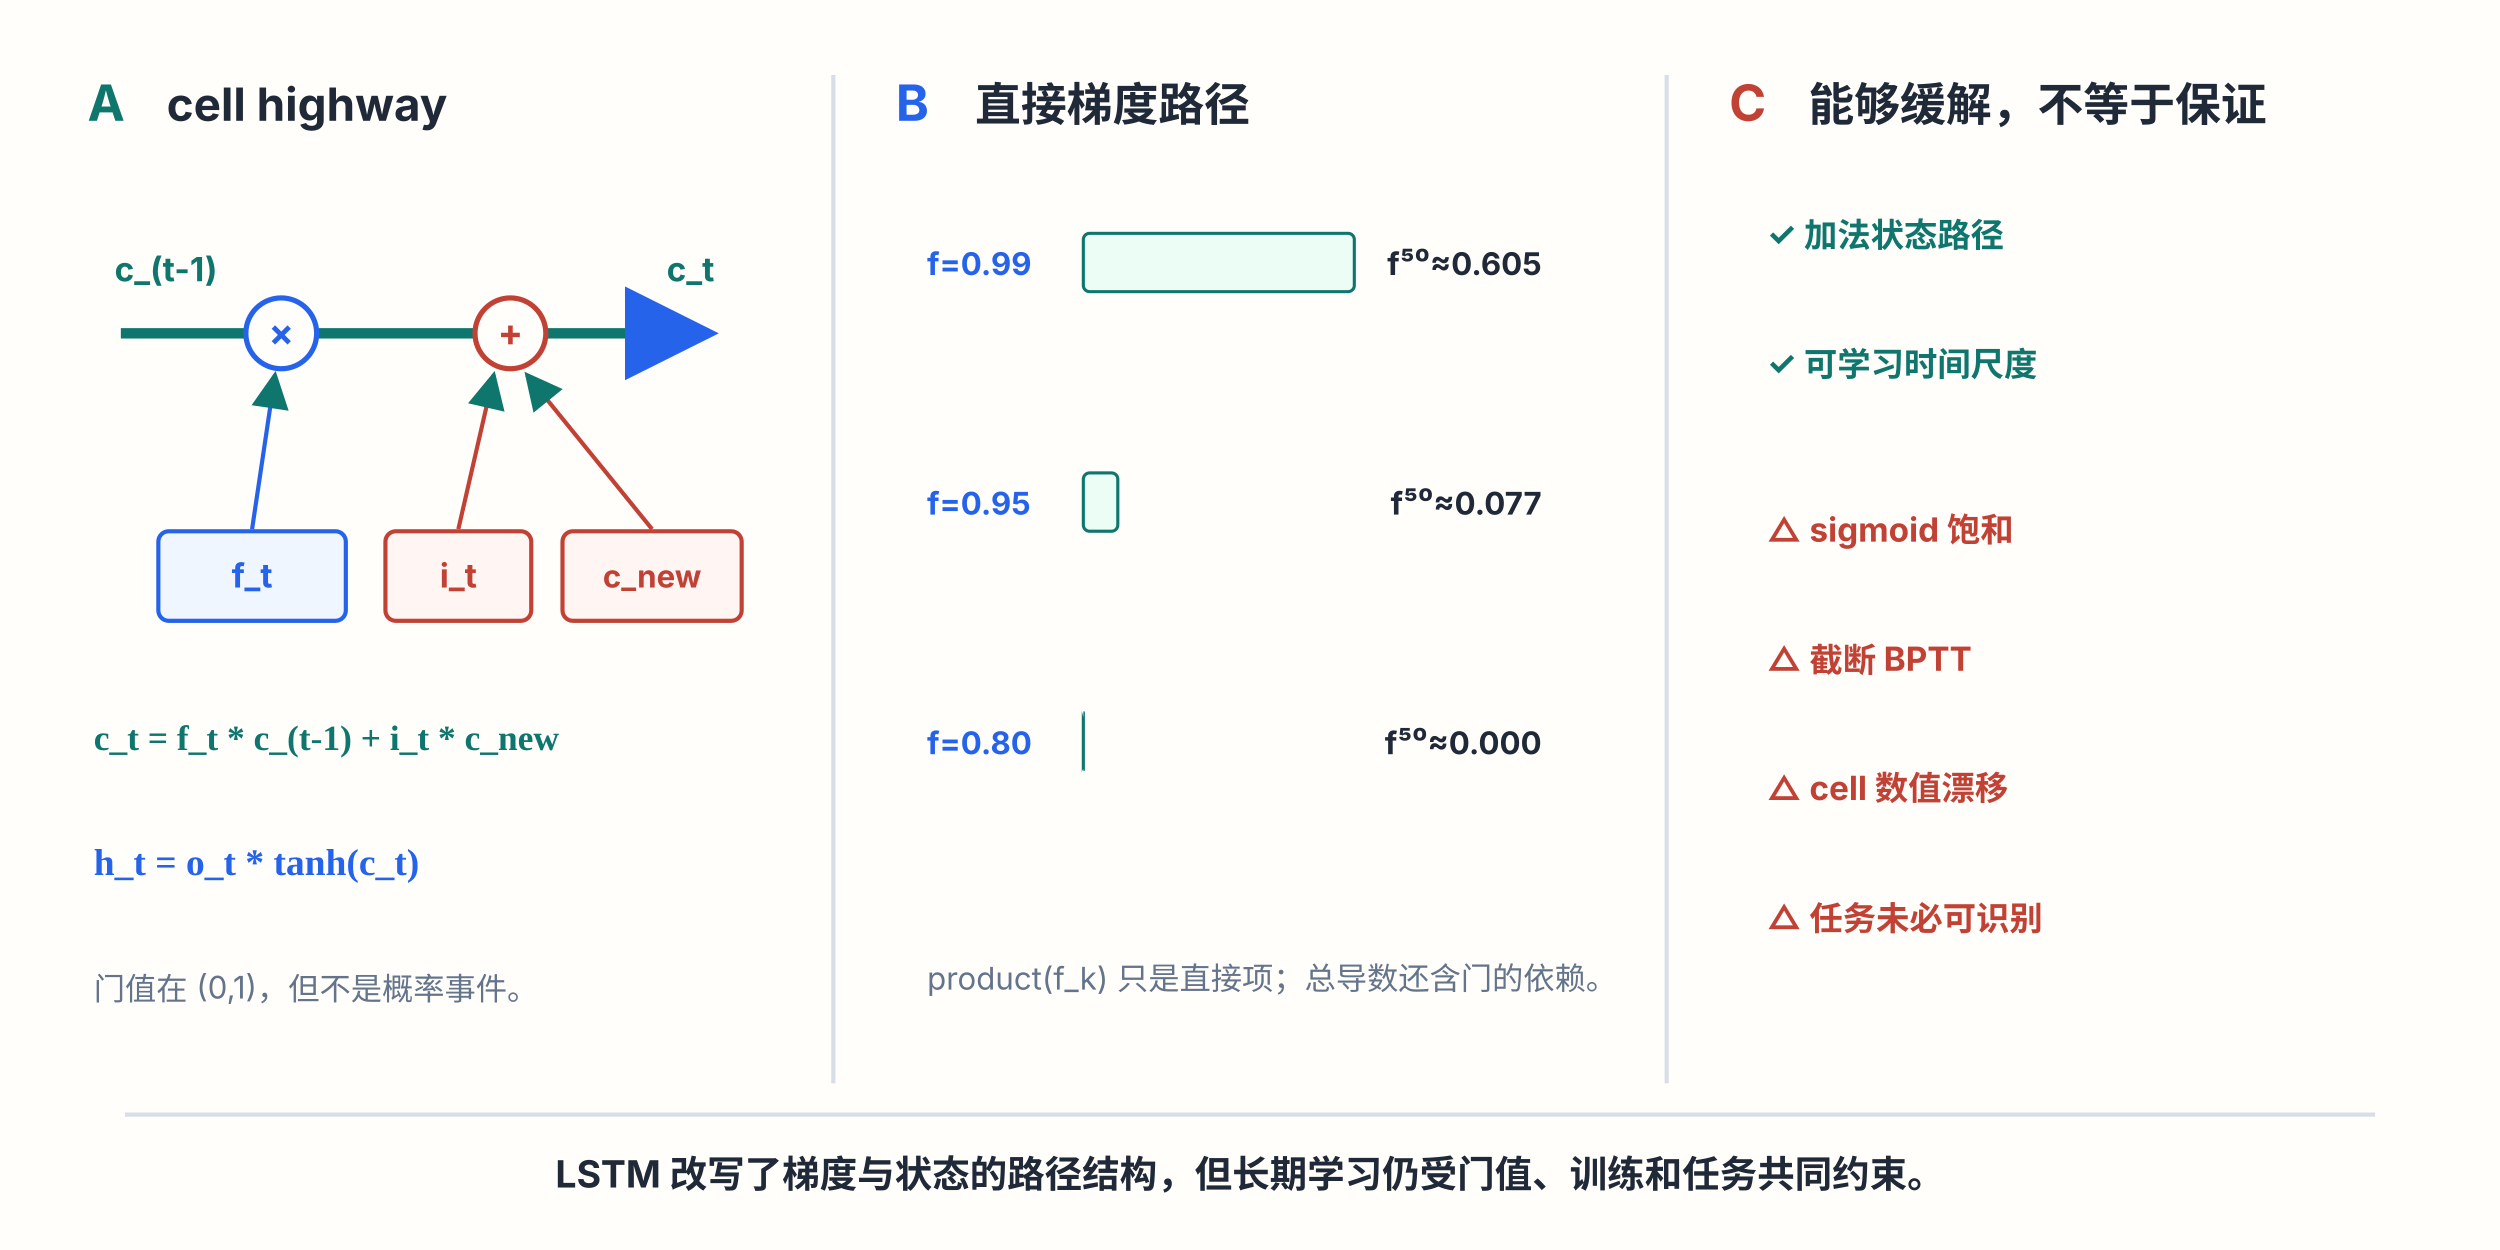
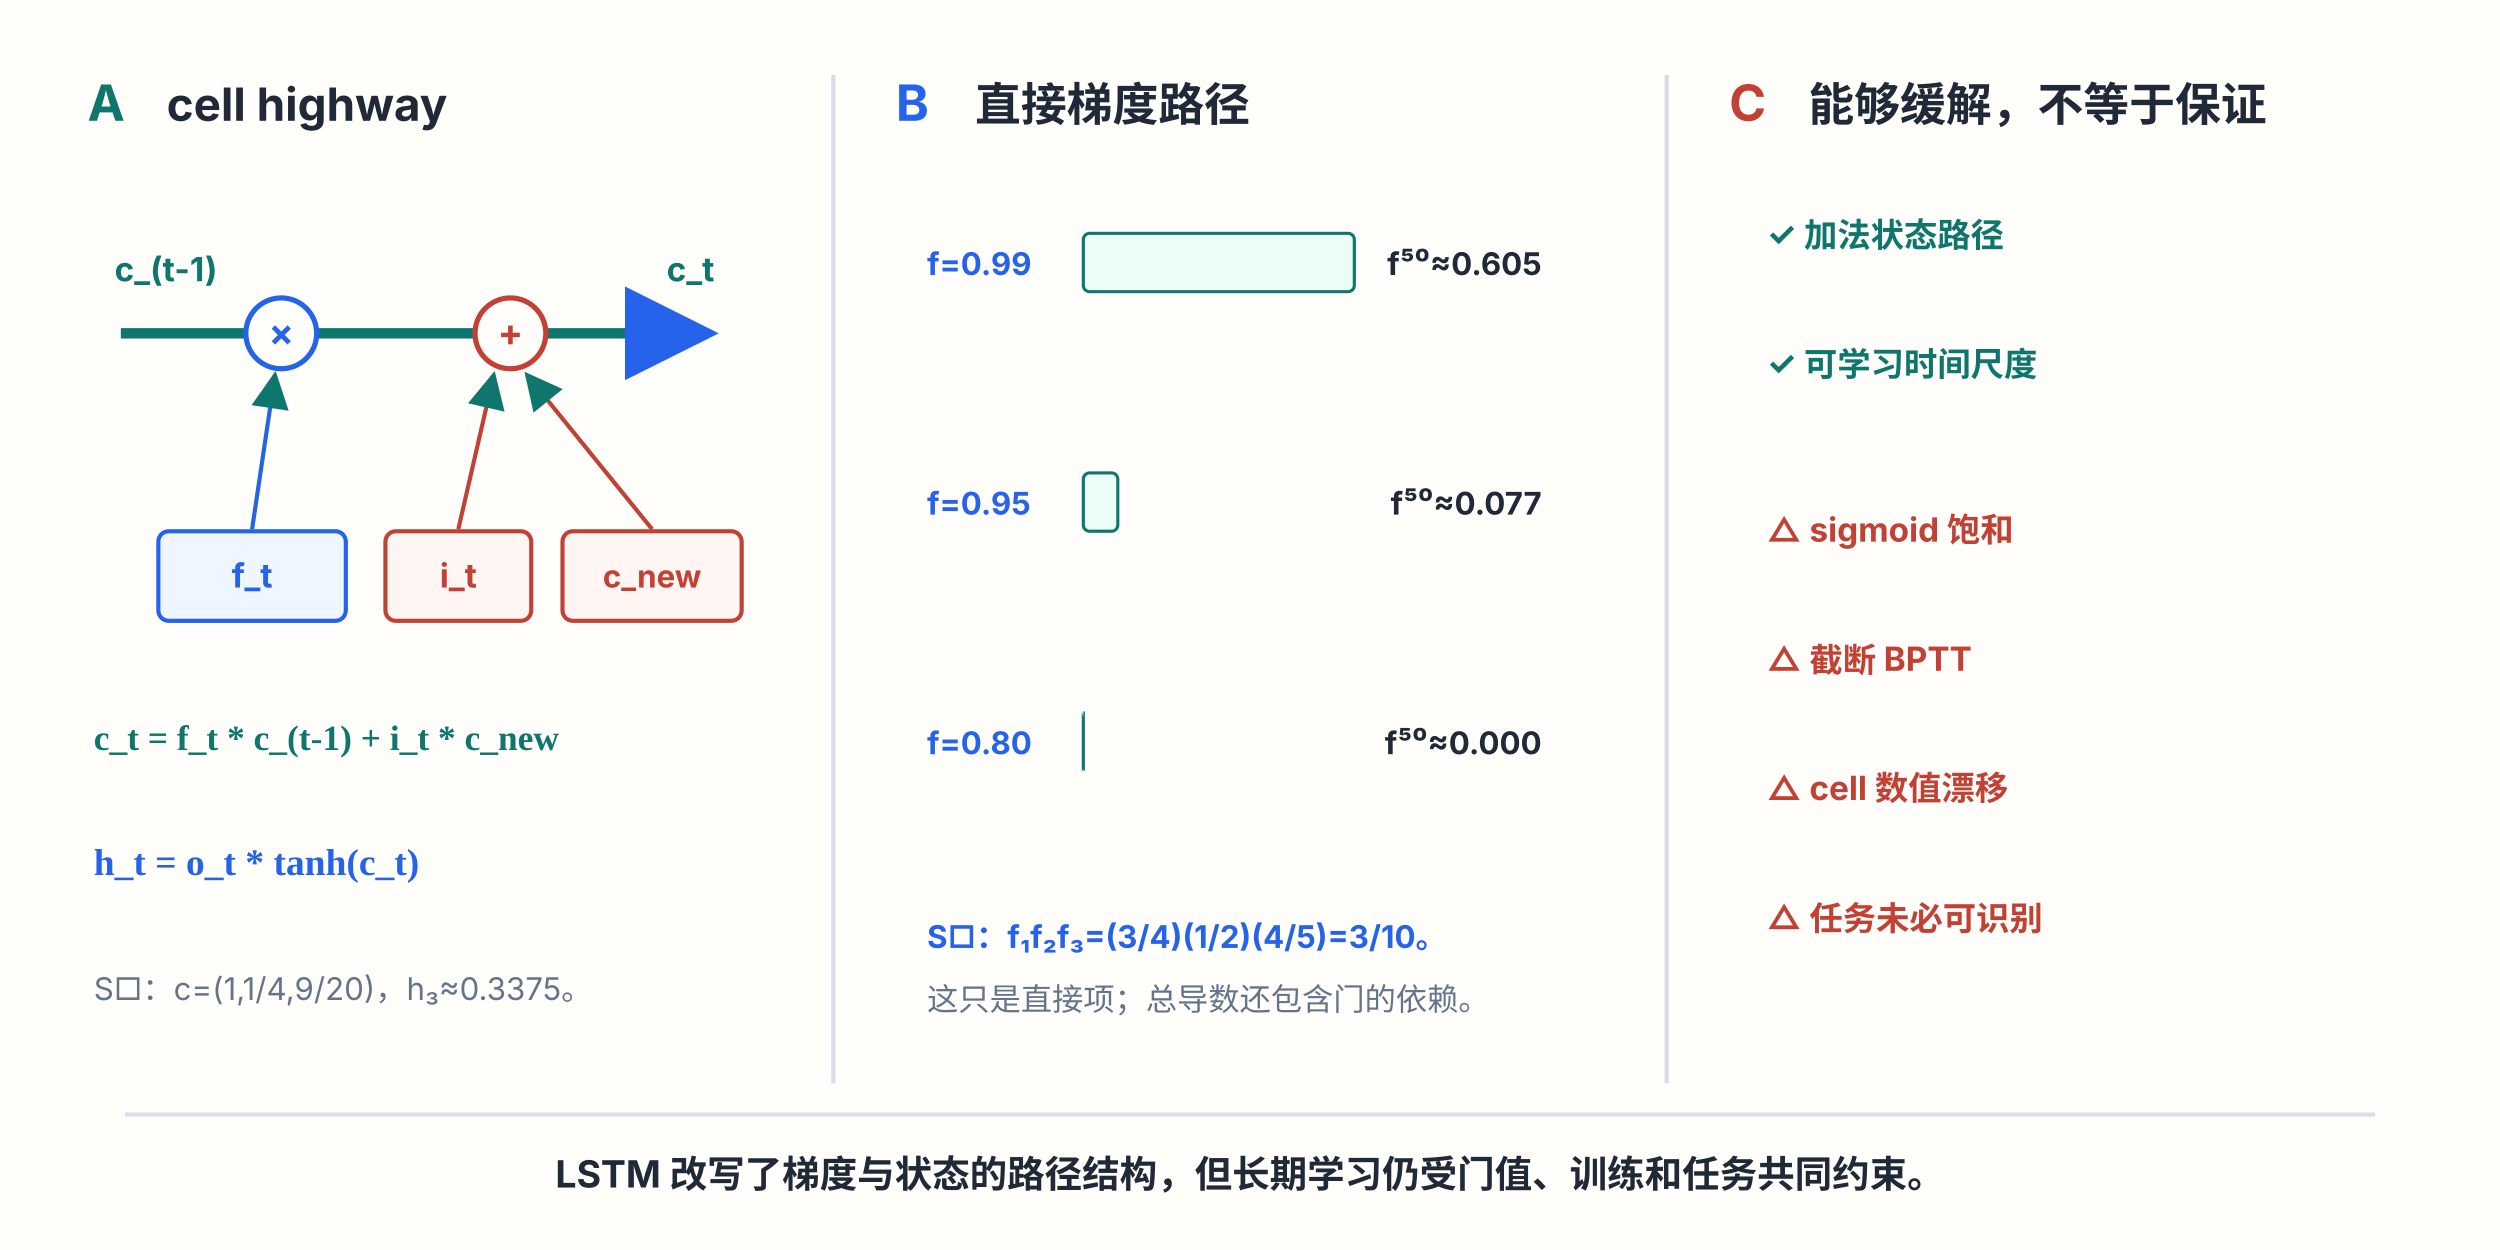
<svg xmlns="http://www.w3.org/2000/svg" width="1200" height="600" viewBox="0 0 1200 600" role="img" aria-labelledby="title desc">
  <defs>
    <marker id="a0" markerWidth="9" markerHeight="9" refX="8" refY="4.5" orient="auto">
      <path d="M0 0L9 4.5L0 9Z" fill="#0F766E" />
    </marker>
    <marker id="a1" markerWidth="9" markerHeight="9" refX="8" refY="4.5" orient="auto">
      <path d="M0 0L9 4.5L0 9Z" fill="#2563EB" />
    </marker>
    <marker id="a2" markerWidth="9" markerHeight="9" refX="8" refY="4.5" orient="auto">
      <path d="M0 0L9 4.5L0 9Z" fill="#C24135" />
    </marker>
    <marker id="a3" markerWidth="9" markerHeight="9" refX="8" refY="4.5" orient="auto">
      <path d="M0 0L9 4.5L0 9Z" fill="#1F2937" />
    </marker>
    <style>text{font-family:Inter,"PingFang SC","Noto Sans CJK SC",sans-serif}.math{font-family:STIX Two Text,"Times New Roman",serif}</style>
  </defs>
  <rect width="1200" height="600" fill="#FFFEFB" />
  <line x1="400" y1="36" x2="400" y2="520" stroke="#D7DEE8" stroke-width="2" />
  <line x1="800" y1="36" x2="800" y2="520" stroke="#D7DEE8" stroke-width="2" />
  <text x="42" y="58" font-size="24" font-weight="700" text-anchor="start" fill="#0F766E">A</text>
  <text x="80" y="58" font-size="22" font-weight="700" text-anchor="start" fill="#1F2937">cell highway</text>
  <line x1="58" y1="160" x2="340" y2="160" stroke="#0F766E" stroke-width="5" marker-end="url(#a1)" />
  <text x="55" y="135" font-size="16" font-weight="700" text-anchor="start" fill="#0F766E">c_(t-1)</text>
  <text x="320" y="135" font-size="16" font-weight="700" text-anchor="start" fill="#0F766E">c_t</text>
  <circle cx="135" cy="160" r="17" fill="#FFFEFB" stroke="#2563EB" stroke-width="2.5" />
  <text x="135" y="166" font-size="18" font-weight="700" text-anchor="middle" fill="#2563EB">×</text>
  <circle cx="245" cy="160" r="17" fill="#FFFEFB" stroke="#C24135" stroke-width="2.5" />
  <text x="245" y="166" font-size="18" font-weight="700" text-anchor="middle" fill="#C24135">+</text>
  <rect x="76" y="255" width="90" height="43" rx="5" fill="#EFF6FF" stroke="#2563EB" stroke-width="2" />
  <text x="121" y="282" font-size="16" font-weight="700" text-anchor="middle" fill="#2563EB">f_t</text>
  <line x1="121" y1="254" x2="132" y2="180" stroke="#2563EB" stroke-width="2" marker-end="url(#a0)" />
  <rect x="185" y="255" width="70" height="43" rx="5" fill="#FFF5F2" stroke="#C24135" stroke-width="2" />
  <text x="220" y="282" font-size="16" font-weight="700" text-anchor="middle" fill="#C24135">i_t</text>
  <rect x="270" y="255" width="86" height="43" rx="5" fill="#FFF5F2" stroke="#C24135" stroke-width="2" />
  <text x="313" y="282" font-size="15" font-weight="700" text-anchor="middle" fill="#C24135">c_new</text>
  <line x1="220" y1="254" x2="237" y2="180" stroke="#C24135" stroke-width="2" marker-end="url(#a0)" />
  <line x1="313" y1="254" x2="253" y2="180" stroke="#C24135" stroke-width="2" marker-end="url(#a0)" />
  <text x="45" y="360" font-size="17" font-weight="700" text-anchor="start" fill="#0F766E" class="math">c_t = f_t * c_(t-1) + i_t * c_new</text>
  <text x="45" y="420" font-size="18" font-weight="700" text-anchor="start" fill="#2563EB" class="math">h_t = o_t * tanh(c_t)</text>
-   <text x="45" y="480" font-size="15" font-weight="400" text-anchor="start" fill="#64748B">门值在 (0,1)，但不是概率事件。</text>
+   <text x="45" y="480" font-size="15" font-weight="400" text-anchor="start" fill="#64748B">S□：c=(1,1/4,9/20)，h₃≈0.3375。</text>
  <text x="430" y="58" font-size="24" font-weight="700" text-anchor="start" fill="#2563EB">B</text>
  <text x="468" y="58" font-size="22" font-weight="700" text-anchor="start" fill="#1F2937">直接梯度路径</text>
  <text x="445" y="132" font-size="15" font-weight="700" text-anchor="start" fill="#2563EB">f=0.99</text>
  <rect x="520" y="112" width="130.076" height="28" rx="3" fill="#ECFDF5" stroke="#0F766E" stroke-width="1.5" />
  <text x="740" y="132" font-size="15" font-weight="650" text-anchor="end" fill="#1F2937">f⁵⁰≈0.605</text>
  <text x="445" y="247" font-size="15" font-weight="700" text-anchor="start" fill="#2563EB">f=0.95</text>
  <rect x="520" y="227" width="16.543" height="28" rx="3" fill="#ECFDF5" stroke="#0F766E" stroke-width="1.5" />
  <text x="740" y="247" font-size="15" font-weight="650" text-anchor="end" fill="#1F2937">f⁵⁰≈0.077</text>
  <text x="445" y="362" font-size="15" font-weight="700" text-anchor="start" fill="#2563EB">f=0.80</text>
  <rect x="520" y="342" width="0.003" height="28" rx="3" fill="#ECFDF5" stroke="#0F766E" stroke-width="1.5" />
  <text x="740" y="362" font-size="15" font-weight="650" text-anchor="end" fill="#1F2937">f⁵⁰≈0.000</text>
-   <text x="445" y="475" font-size="15" font-weight="400" text-anchor="start" fill="#64748B">product(f_k) 只是直接项；总导数还含门的依赖。</text>
+   <text x="445" y="455" font-size="15" font-weight="700" text-anchor="start" fill="#2563EB">S□：f₁f₂f₃=(3/4)(1/2)(4/5)=3/10。</text>
+   <text x="445" y="485" font-size="15" font-weight="400" text-anchor="start" fill="#64748B">这只是直接项；总导数还包含门的依赖。</text>
  <text x="830" y="58" font-size="24" font-weight="700" text-anchor="start" fill="#C24135">C</text>
  <text x="868" y="58" font-size="22" font-weight="700" text-anchor="start" fill="#1F2937">能够缓解，不等于保证</text>
  <text x="848" y="118" font-size="16" font-weight="700" text-anchor="start" fill="#0F766E">✓ 加法状态路径</text>
  <text x="848" y="180" font-size="16" font-weight="700" text-anchor="start" fill="#0F766E">✓ 可学习时间尺度</text>
  <text x="848" y="260" font-size="16" font-weight="650" text-anchor="start" fill="#C24135">△ sigmoid 饱和</text>
  <text x="848" y="322" font-size="16" font-weight="650" text-anchor="start" fill="#C24135">△ 截断 BPTT</text>
  <text x="848" y="384" font-size="16" font-weight="650" text-anchor="start" fill="#C24135">△ cell 数值漂移</text>
  <text x="848" y="446" font-size="16" font-weight="650" text-anchor="start" fill="#C24135">△ 任务未必可识别</text>
  <line x1="60" y1="535" x2="1140" y2="535" stroke="#D7DEE8" stroke-width="2" />
  <text x="600" y="570" font-size="18" font-weight="650" text-anchor="middle" fill="#1F2937">LSTM 改写了梯度与状态的路径结构，但长期学习仍受门值、训练和任务共同约束。</text>
</svg>
